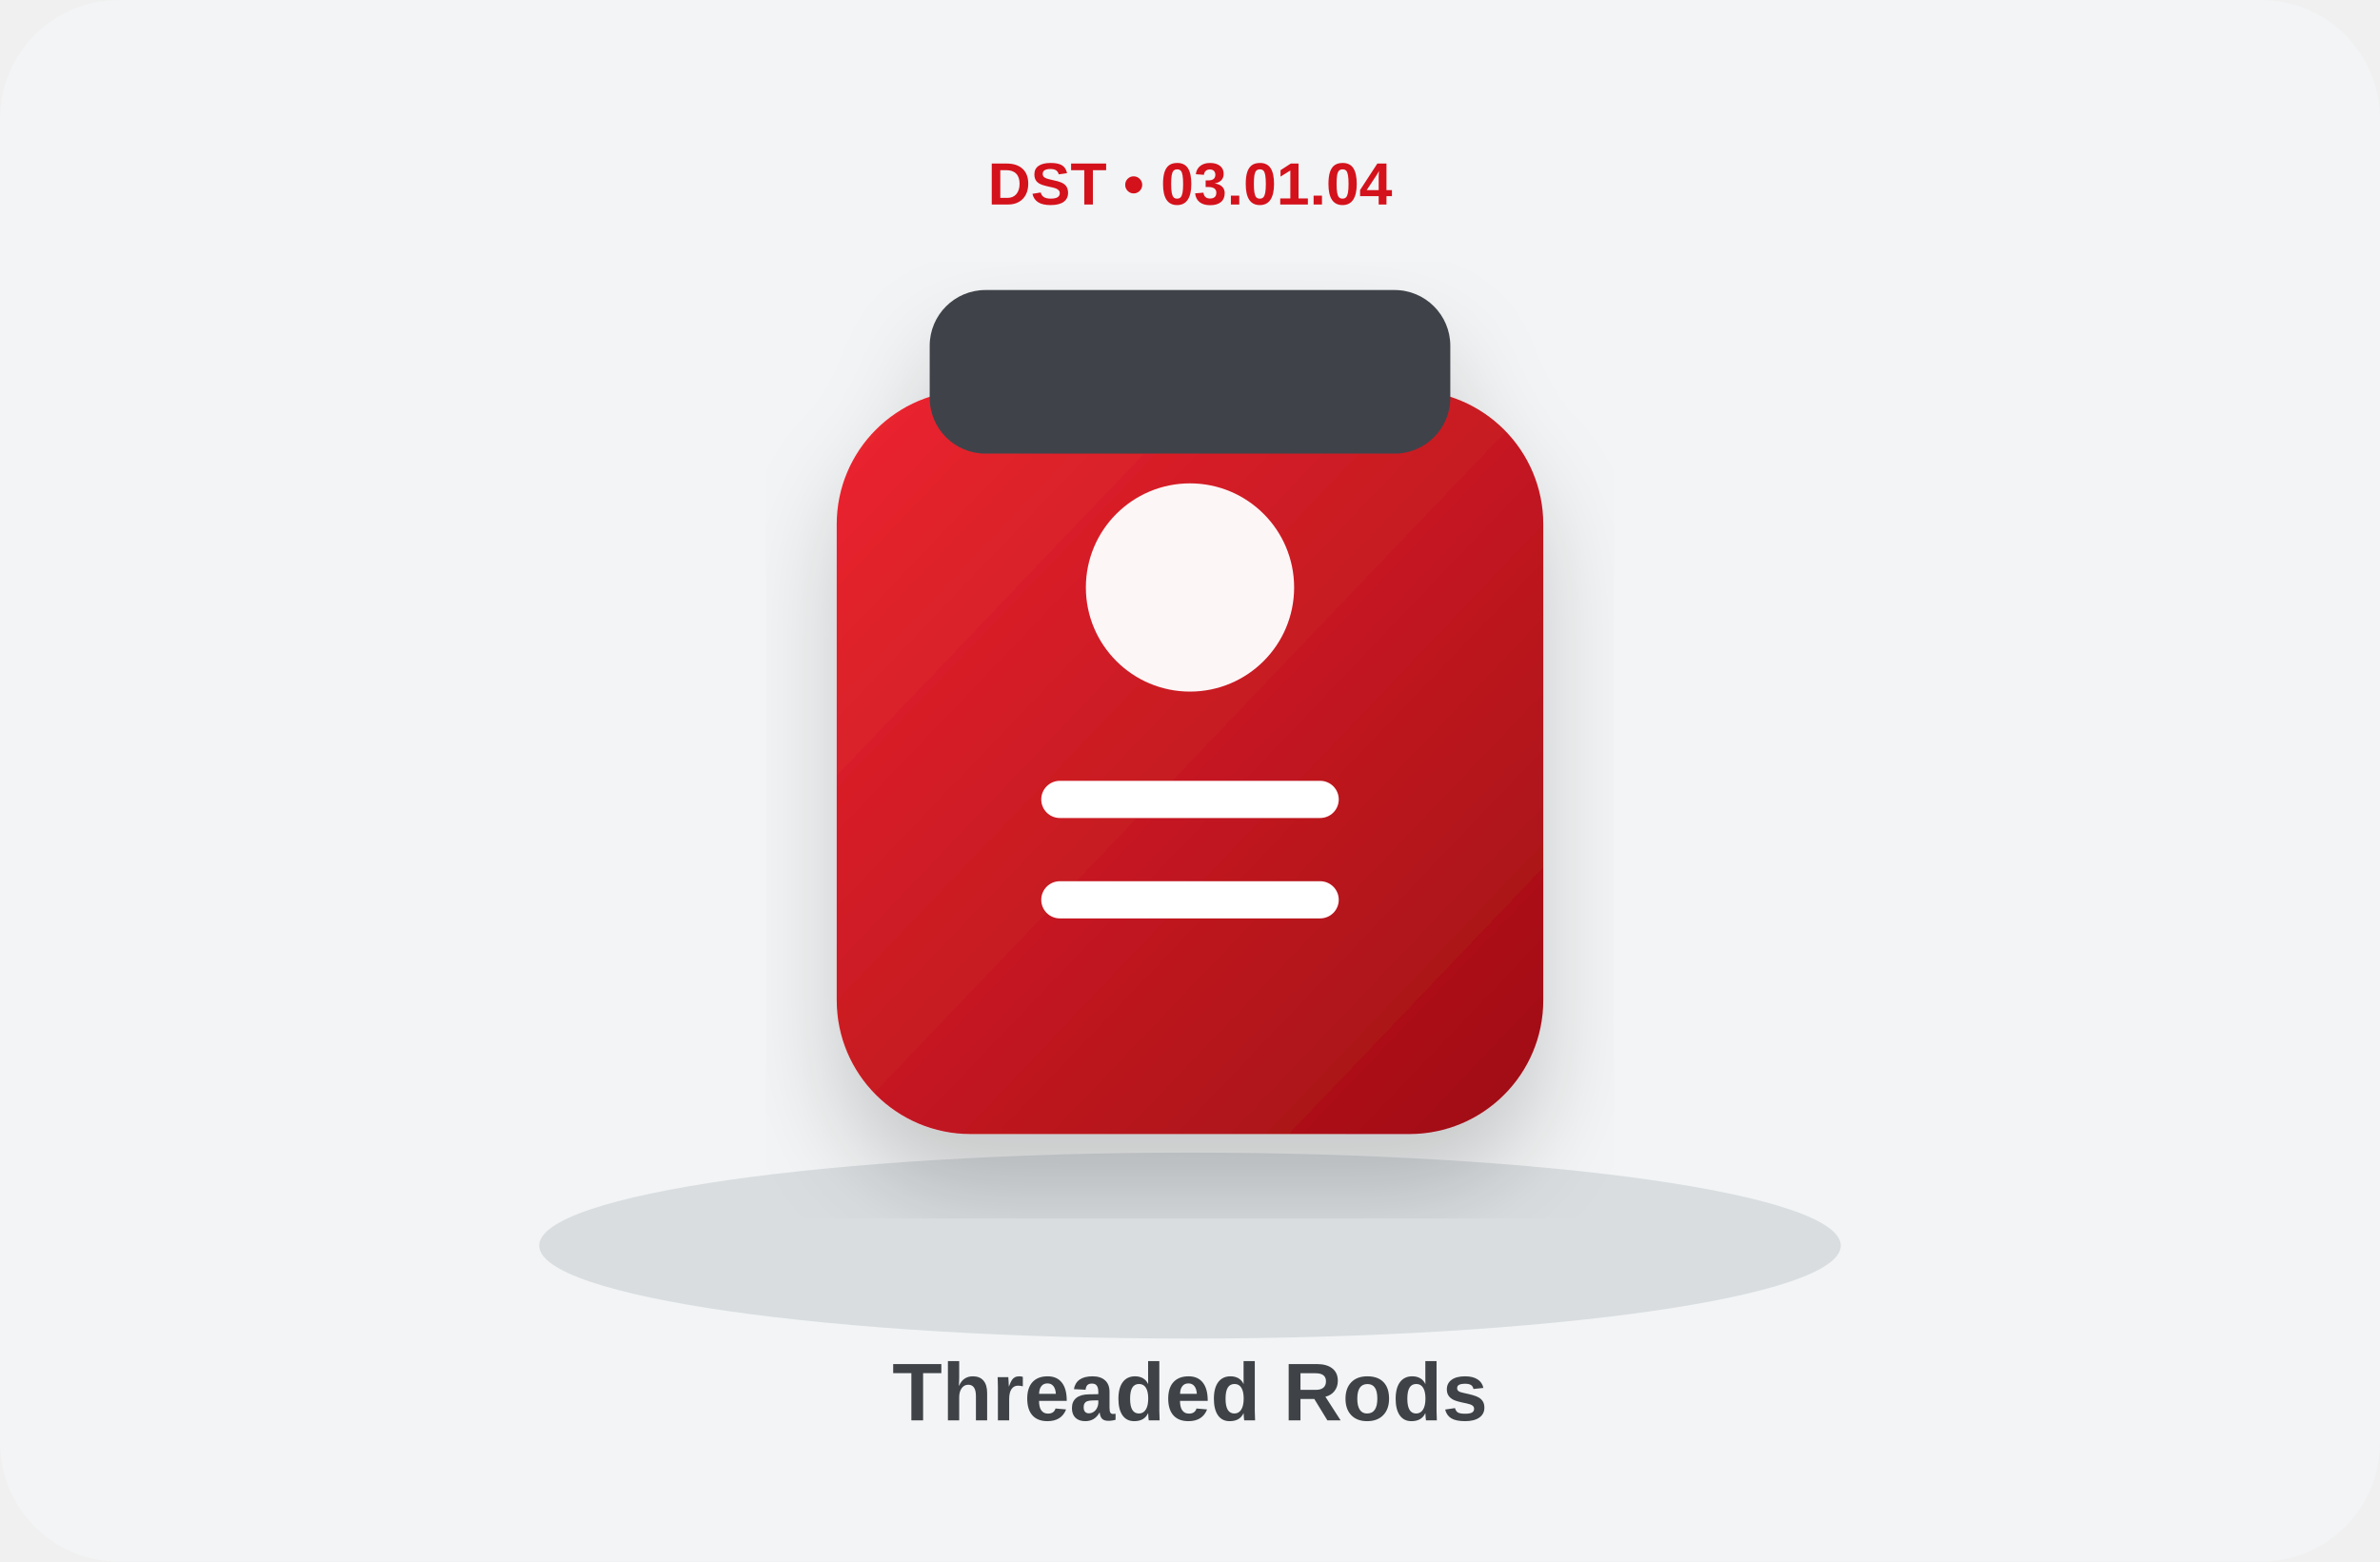
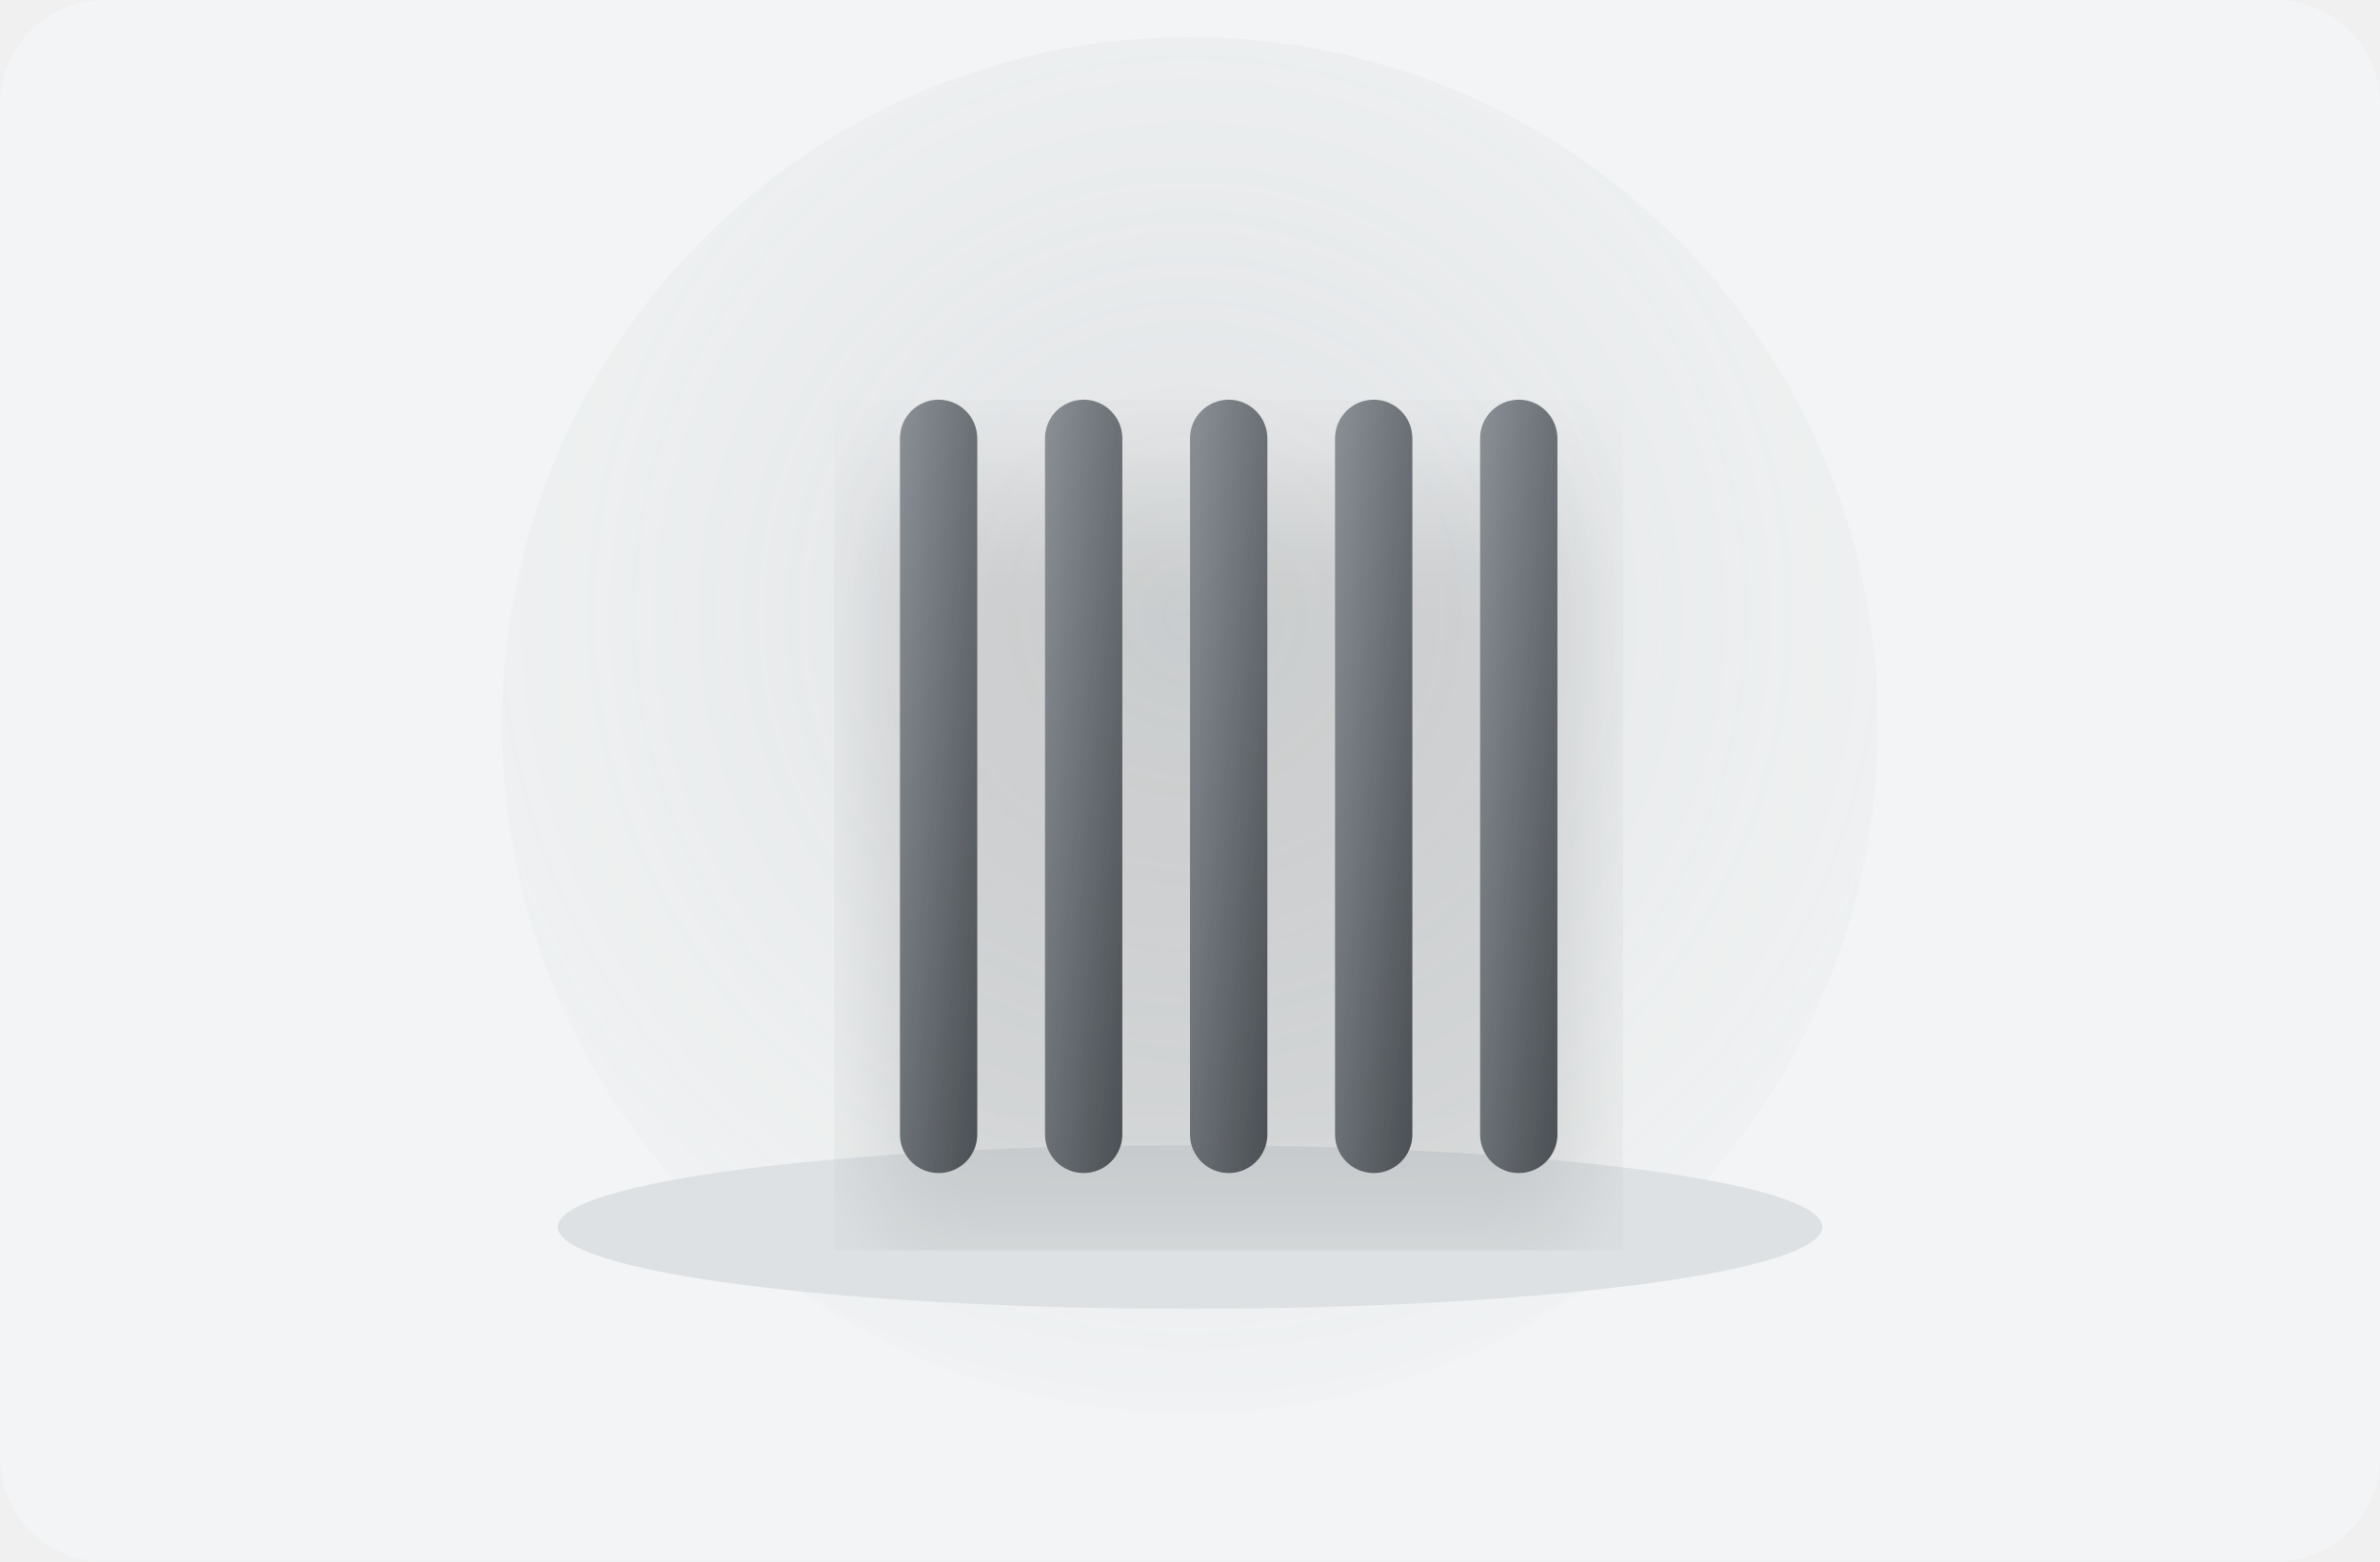
<svg xmlns="http://www.w3.org/2000/svg" viewBox="0 0 640 420">
  <defs>
    <linearGradient id="g" x1="0" y1="0" x2="1" y2="1">
-       <stop stop-color="#ed2630" />
-       <stop offset="1" stop-color="#9e0d14" />
+       <stop stop-color="#8a9096" />
+       <stop offset="1" stop-color="#4a4f54" />
+     </linearGradient>
+     <radialGradient id="bg" cx="50%" cy="42%" r="65%">
+       <stop offset="0%" stop-color="#8a9096" stop-opacity=".16" />
+       <stop offset="100%" stop-color="#8a9096" stop-opacity="0" />
+     </radialGradient>
+     <linearGradient id="hl" x1="0" y1="0" x2="0" y2="1">
+       <stop stop-color="#ffffff" stop-opacity=".55" />
+       <stop offset="1" stop-color="#ffffff" stop-opacity="0" />
    </linearGradient>
    <filter id="sh">
-       <feDropShadow dx="0" dy="15" stdDeviation="13" flood-opacity=".18" />
+       <feDropShadow dx="0" dy="16" stdDeviation="14" flood-opacity=".2" />
    </filter>
  </defs>
-   <rect width="640" height="420" rx="32" fill="#f2f4f5" />
-   <ellipse cx="320" cy="335" rx="175" ry="25" fill="#d9dde0" />
-   <g filter="url(#sh)">
-     <rect x="225" y="105" width="190" height="200" rx="36" fill="url(#g)" />
-     <rect x="250" y="78" width="140" height="44" rx="15" fill="#3f4348" />
-     <circle cx="320" cy="158" r="28" fill="#fff" opacity=".96" />
-     <path d="M285 215h70M285 242h70" stroke="#fff" stroke-width="10" stroke-linecap="round" />
+   <rect width="640" height="420" rx="28" fill="#f2f4f5" />
+   <circle cx="320" cy="195" r="185" fill="url(#bg)" />
+   <ellipse cx="320" cy="330" rx="170" ry="22" fill="#dde1e3" />
+   <g transform="translate(320,205) scale(1.3) translate(-320,-205)">
+     <g filter="url(#sh)">
+       <rect x="260" y="130" width="16" height="160" rx="8" fill="url(#g)" />
+       <rect x="290" y="130" width="16" height="160" rx="8" fill="url(#g)" />
+       <rect x="320" y="130" width="16" height="160" rx="8" fill="url(#g)" />
+       <rect x="350" y="130" width="16" height="160" rx="8" fill="url(#g)" />
+       <rect x="380" y="130" width="16" height="160" rx="8" fill="url(#g)" />
+     </g>
  </g>
-   <text x="320" y="55" text-anchor="middle" font-family="Arial" font-size="16" font-weight="800" fill="#d4121c">DST • 03.01.04</text>
-   <text x="320" y="382" text-anchor="middle" font-family="Arial" font-size="22" font-weight="700" fill="#3f4348">Threaded Rods</text>
</svg>
